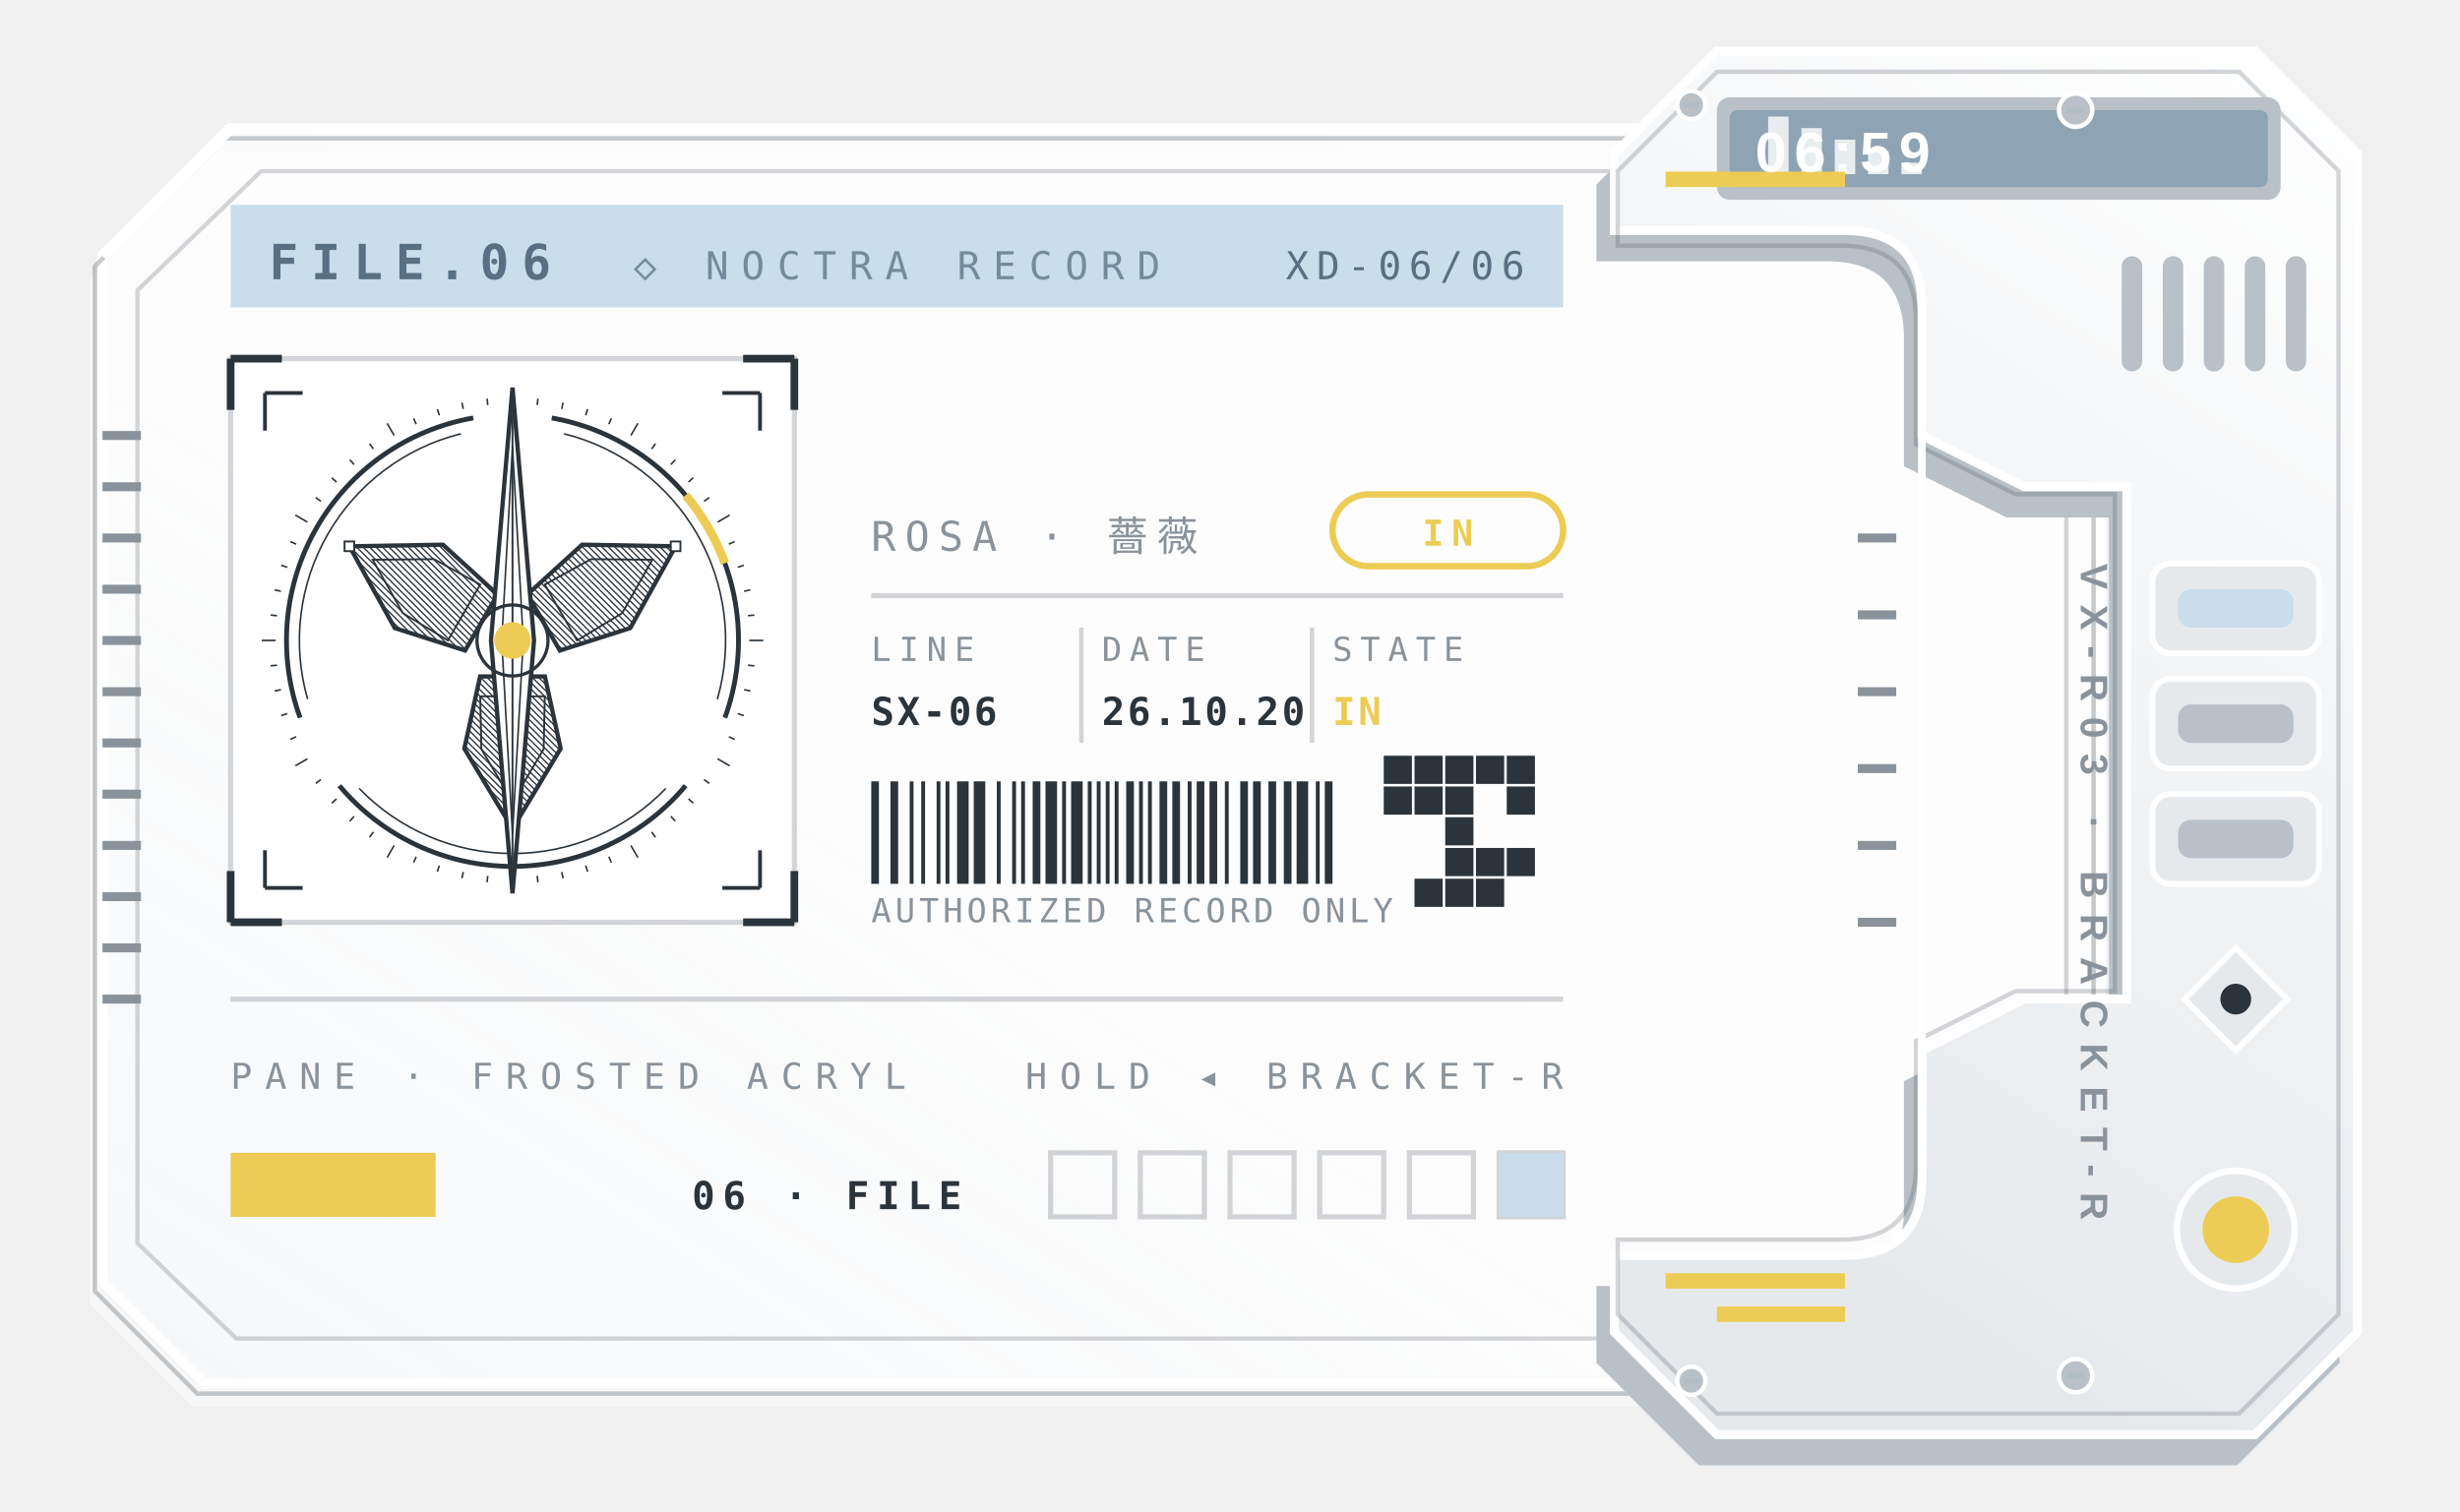
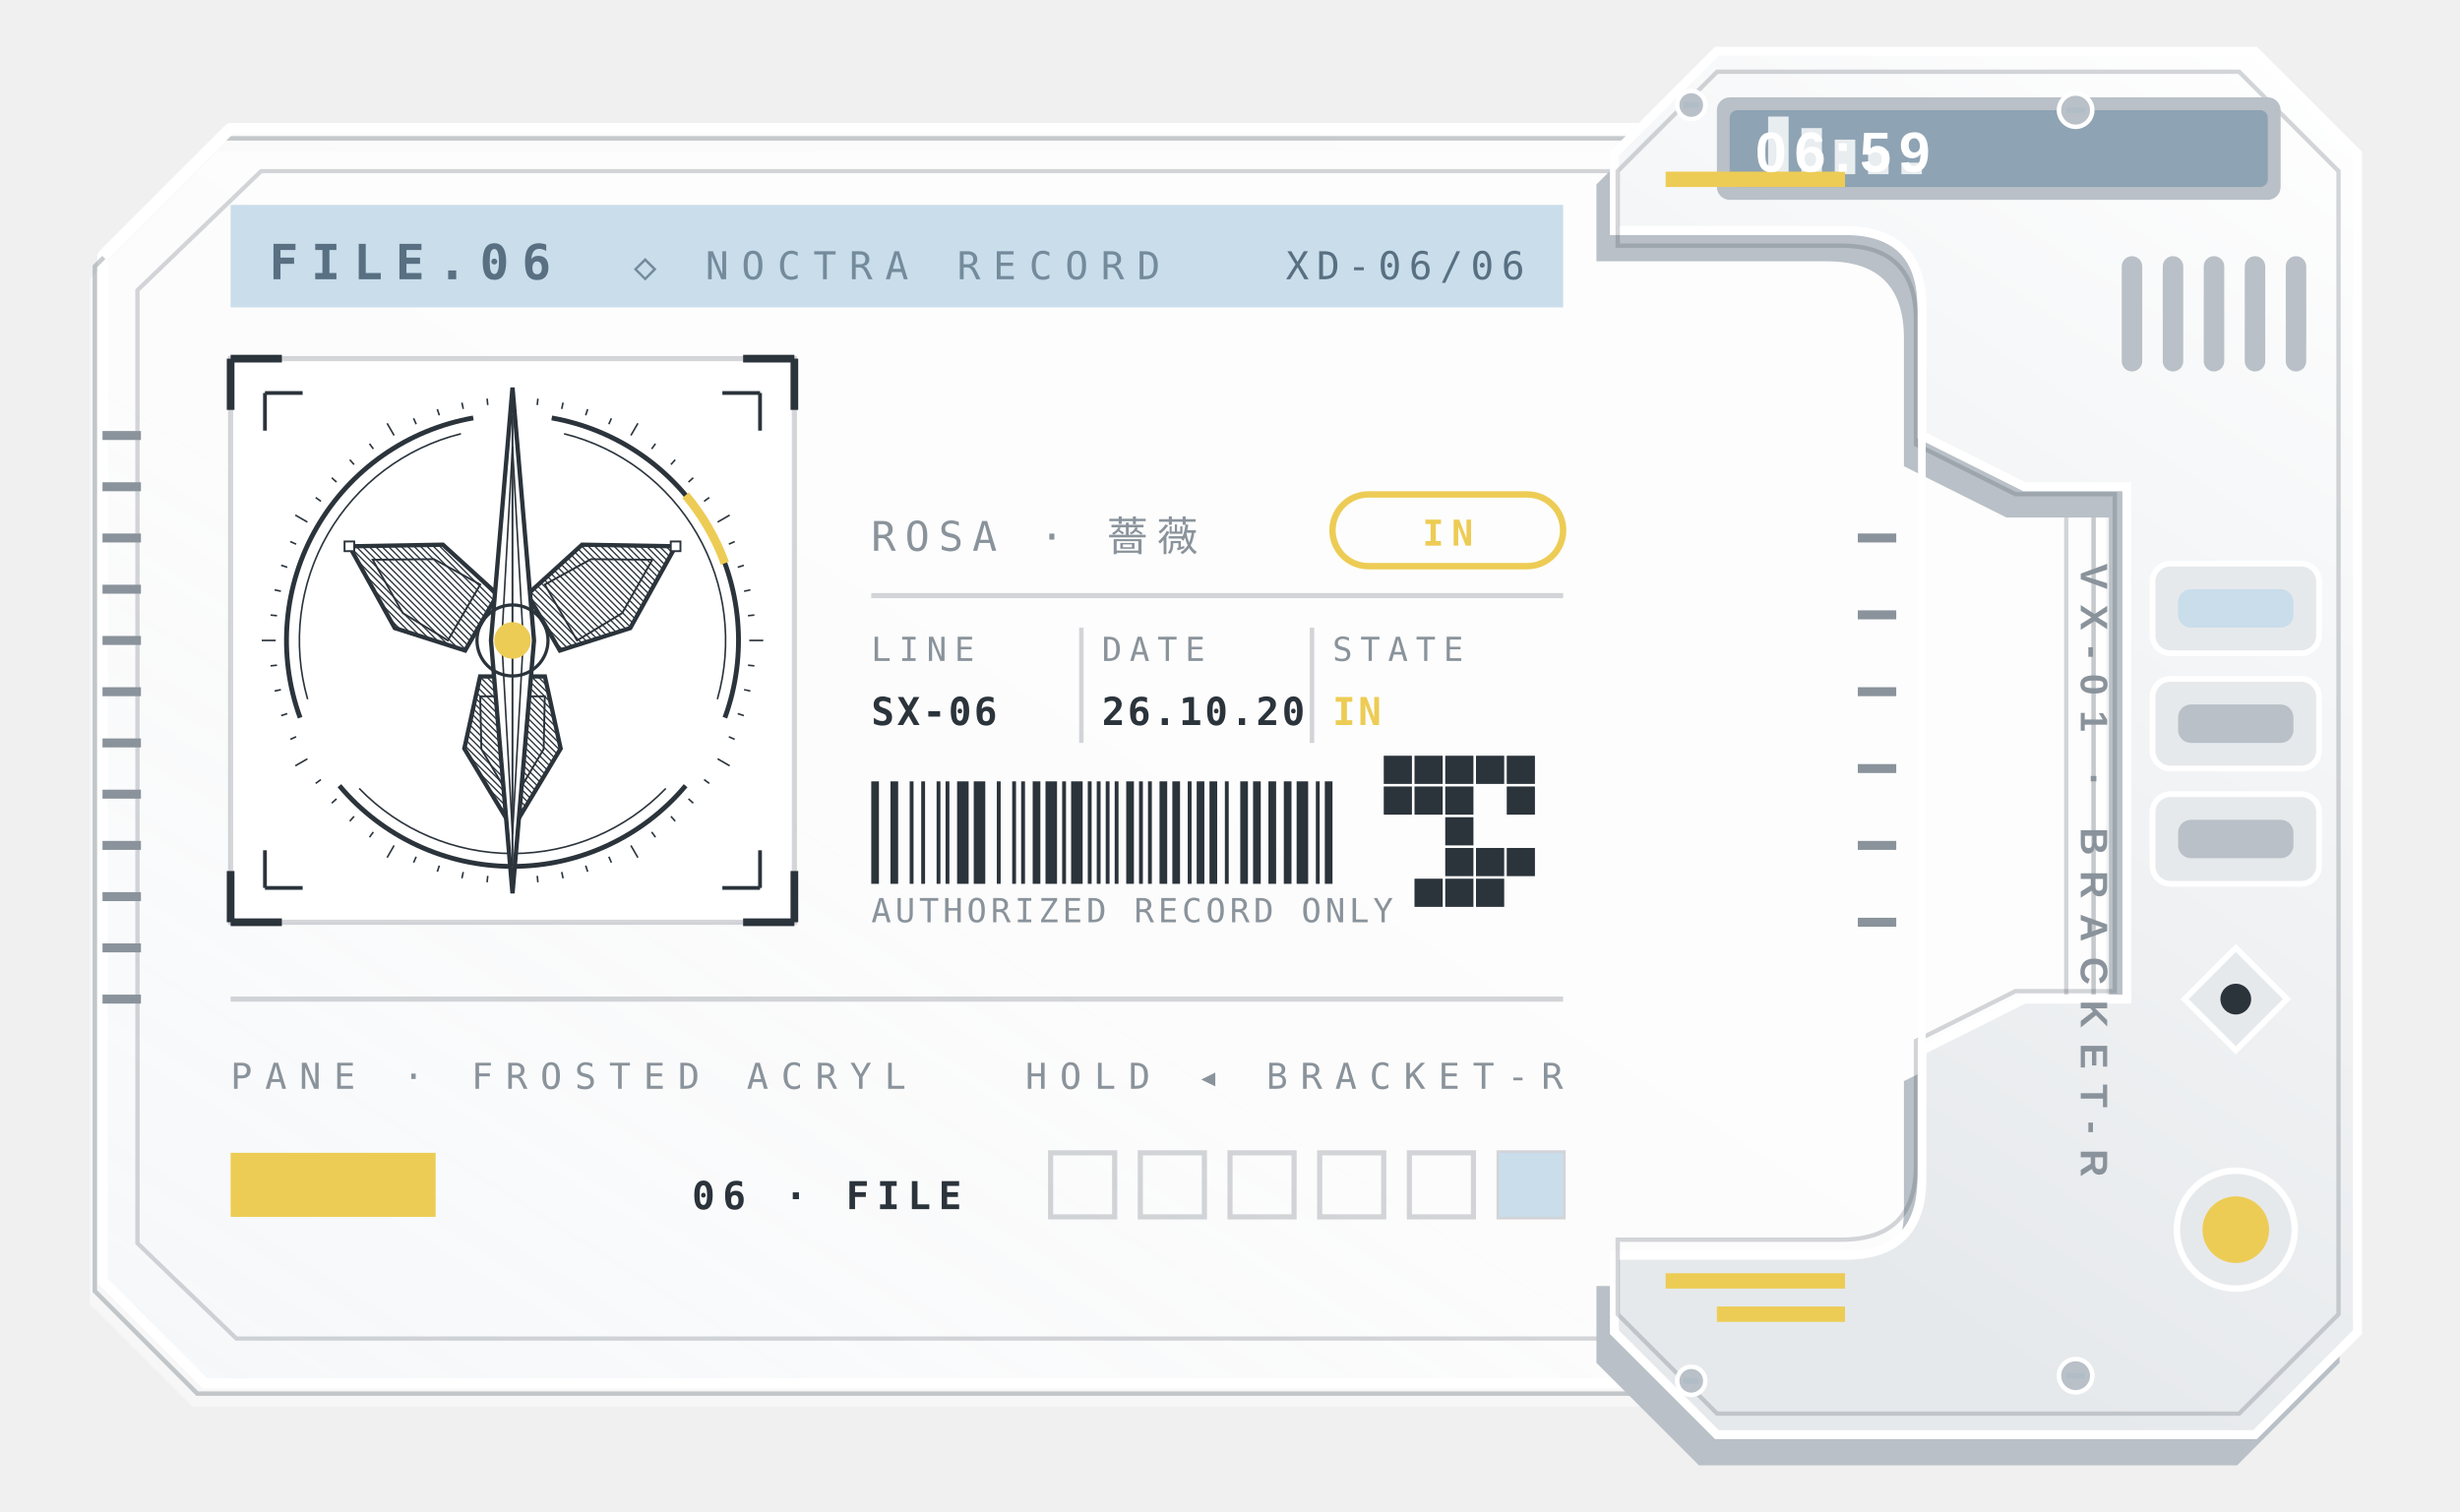
<svg xmlns="http://www.w3.org/2000/svg" width="384" height="236" viewBox="-4 -4 192 118">
  <g transform="translate(184 0) scale(-1 1)">
    <defs>
      <linearGradient id="p5034" x1="0" y1="0" x2="1" y2="1">
        <stop offset="0" stop-color="#FFFFFF" stop-opacity=".82" />
        <stop offset=".6" stop-color="#FFFFFF" stop-opacity=".66" />
        <stop offset="1" stop-color="#F4F7FA" stop-opacity=".74" />
      </linearGradient>
    </defs>
    <path d="M24 6H170L180 16V96L172 104H24Z" fill="rgba(255,255,255,.45)" transform="translate(1 1.8)" />
    <path d="M24 6H170L180 16V96L172 104H24Z" fill="url(#p5034)" />
    <path d="M24 6H170L180 16V96L172 104H24Z" fill="none" stroke="#FFFFFF" stroke-width=".8" />
    <path d="M24 6H170L180 16V96L172 104H24Z" fill="none" stroke="rgba(60,72,84,.28)" stroke-width=".35" transform="translate(.6 .8)" />
    <path d="M24 6H170L180 16V96L172 104H24Z" fill="none" stroke="rgba(60,72,84,.22)" stroke-width=".35" transform="translate(102.0 54.0) scale(.965 .93) translate(-102.0 -54.0)" />
    <path d="M180 30h-3" stroke="#8A939B" stroke-width=".7" />
    <path d="M180 34h-3" stroke="#8A939B" stroke-width=".7" />
    <path d="M180 38h-3" stroke="#8A939B" stroke-width=".7" />
    <path d="M180 42h-3" stroke="#8A939B" stroke-width=".7" />
    <path d="M180 46h-3" stroke="#8A939B" stroke-width=".7" />
    <path d="M180 50h-3" stroke="#8A939B" stroke-width=".7" />
    <path d="M180 54h-3" stroke="#8A939B" stroke-width=".7" />
    <path d="M180 58h-3" stroke="#8A939B" stroke-width=".7" />
    <path d="M180 62h-3" stroke="#8A939B" stroke-width=".7" />
    <path d="M180 66h-3" stroke="#8A939B" stroke-width=".7" />
    <path d="M180 70h-3" stroke="#8A939B" stroke-width=".7" />
    <path d="M180 74h-3" stroke="#8A939B" stroke-width=".7" />
    <path d="M170 6L180 16" stroke="#FFFFFF" stroke-width=".9" />
    <path d="M66 74H170" stroke="rgba(60,72,84,.22)" stroke-width=".4" />
    <rect x="66" y="86" width="5" height="5" fill="none" stroke="rgba(60,72,84,.22)" stroke-width=".4" />
    <rect x="73" y="86" width="5" height="5" fill="none" stroke="rgba(60,72,84,.22)" stroke-width=".4" />
    <rect x="80" y="86" width="5" height="5" fill="none" stroke="rgba(60,72,84,.22)" stroke-width=".4" />
    <rect x="87" y="86" width="5" height="5" fill="none" stroke="rgba(60,72,84,.22)" stroke-width=".4" />
    <rect x="94" y="86" width="5" height="5" fill="none" stroke="rgba(60,72,84,.22)" stroke-width=".4" />
    <rect x="101" y="86" width="5" height="5" fill="none" stroke="rgba(60,72,84,.22)" stroke-width=".4" />
    <rect x="66" y="86" width="5" height="5" fill="#C9DDEB" />
    <rect x="154" y="86" width="16" height="5" fill="#EDCC55" />
    <defs>
      <linearGradient id="b5035" x1="0" y1="0" x2=".35" y2="1">
        <stop offset="0" stop-color="#FFFFFF" />
        <stop offset="1" stop-color="#E6E9EC" />
      </linearGradient>
    </defs>
    <path d="M4 8L12 0H54L62 8V14H44Q38 14 38 20V30L30 34H22V74H30L38 78V88Q38 94 44 94H62V100L54 108H12L4 100Z" fill="#B9C0C7" transform="translate(1.4 2.4)" />
    <path d="M4 8L12 0H54L62 8V14H44Q38 14 38 20V30L30 34H22V74H30L38 78V88Q38 94 44 94H62V100L54 108H12L4 100Z" fill="url(#b5035)" />
    <path d="M4 8L12 0H54L62 8V14H44Q38 14 38 20V30L30 34H22V74H30L38 78V88Q38 94 44 94H62V100L54 108H12L4 100Z" fill="none" stroke="#FFFFFF" stroke-width=".7" />
    <path d="M4 8L12 0H54L62 8V14H44Q38 14 38 20V30L30 34H22V74H30L38 78V88Q38 94 44 94H62V100L54 108H12L4 100Z" fill="none" stroke="rgba(60,72,84,.22)" stroke-width=".35" transform="translate(1.6 1.6) scale(.97)" />
    <rect x="10" y="3.6" width="44" height="8" rx="1" fill="#B9C0C7" />
    <rect x="11" y="4.6" width="42" height="6" rx=".6" fill="#8EA3B3" />
    <rect x="38.0" y="8.7" width="1.6" height="0.9" fill="#FFFFFF" opacity=".8" />
    <rect x="40.6" y="7.8" width="1.6" height="1.8" fill="#FFFFFF" opacity=".8" />
    <rect x="43.2" y="6.9" width="1.6" height="2.7" fill="#FFFFFF" opacity=".8" />
    <rect x="45.8" y="6.0" width="1.6" height="3.6" fill="#FFFFFF" opacity=".8" />
    <rect x="48.4" y="5.1" width="1.6" height="4.5" fill="#FFFFFF" opacity=".8" />
    <rect x="8.0" y="16" width="1.6" height="9" rx=".8" fill="#B9C0C7" />
    <rect x="11.2" y="16" width="1.6" height="9" rx=".8" fill="#B9C0C7" />
    <rect x="14.4" y="16" width="1.6" height="9" rx=".8" fill="#B9C0C7" />
    <rect x="17.6" y="16" width="1.6" height="9" rx=".8" fill="#B9C0C7" />
    <rect x="20.8" y="16" width="1.6" height="9" rx=".8" fill="#B9C0C7" />
    <rect x="7" y="40" width="13" height="7" rx="1.4" fill="#E6E9EC" stroke="#FFFFFF" stroke-width=".45" />
    <rect x="9" y="42" width="9" height="3" rx="1" fill="#C9DDEB" />
    <rect x="7" y="49" width="13" height="7" rx="1.4" fill="#E6E9EC" stroke="#FFFFFF" stroke-width=".45" />
    <rect x="9" y="51" width="9" height="3" rx="1" fill="#B9C0C7" />
    <rect x="7" y="58" width="13" height="7" rx="1.4" fill="#E6E9EC" stroke="#FFFFFF" stroke-width=".45" />
    <rect x="9" y="60" width="9" height="3" rx="1" fill="#B9C0C7" />
    <path d="M13.5 70l4 4l-4 4l-4 -4Z" fill="#E6E9EC" stroke="#FFFFFF" stroke-width=".45" />
    <circle cx="13.5" cy="74" r="1.2" fill="#2B333B" />
    <path d="M44 96H58" stroke="#EDCC55" stroke-width="1.2" />
    <path d="M44 98.6H54" stroke="#EDCC55" stroke-width="1.2" />
    <path d="M44 10H58" stroke="#EDCC55" stroke-width="1.2" />
    <circle cx="13.5" cy="92" r="4.6" fill="#E6E9EC" stroke="#FFFFFF" stroke-width=".5" />
    <circle cx="13.5" cy="92" r="2.6" fill="#EDCC55">
      <animate attributeName="opacity" values="1;.35;1" dur="1.8s" repeatCount="indefinite" />
    </circle>
    <circle cx="26" cy="4.6" r="1.3" fill="#B9C0C7" stroke="#FFFFFF" stroke-width=".35" />
    <path d="M25.285 4.6H26.715" stroke="#B0BDC7" stroke-width=".45" />
    <circle cx="26" cy="103.4" r="1.3" fill="#B9C0C7" stroke="#FFFFFF" stroke-width=".35" />
    <path d="M25.285 103.4H26.715" stroke="#B0BDC7" stroke-width=".45" />
    <circle cx="56" cy="4.2" r="1.1" fill="#B9C0C7" stroke="#FFFFFF" stroke-width=".35" />
    <path d="M55.395 4.2H56.605" stroke="#B0BDC7" stroke-width=".45" />
    <circle cx="56" cy="103.8" r="1.1" fill="#B9C0C7" stroke="#FFFFFF" stroke-width=".35" />
    <path d="M55.395 103.8H56.605" stroke="#B0BDC7" stroke-width=".45" />
    <path d="M38 20V88" stroke="#FFFFFF" stroke-width=".6" />
    <path d="M40 38h3" stroke="#8A939B" stroke-width=".7" />
    <path d="M40 44h3" stroke="#8A939B" stroke-width=".7" />
    <path d="M40 50h3" stroke="#8A939B" stroke-width=".7" />
    <path d="M40 56h3" stroke="#8A939B" stroke-width=".7" />
    <path d="M40 62h3" stroke="#8A939B" stroke-width=".7" />
    <path d="M40 68h3" stroke="#8A939B" stroke-width=".7" />
  </g>
  <rect x="14" y="12" width="104" height="8" fill="#C9DDEB" />
  <text x="17" y="17.8" font-family="IBM Plex Mono, Menlo, monospace" font-weight="600" font-size="3.8" letter-spacing="1" text-anchor="start" fill="#587082">FILE.06</text>
  <text x="66.0" y="17.8" font-family="IBM Plex Mono, Menlo, monospace" font-weight="500" font-size="3" letter-spacing="1" text-anchor="middle" fill="#587082" opacity=".75">◇ NOCTRA RECORD</text>
  <text x="115" y="17.8" font-family="IBM Plex Mono, Menlo, monospace" font-weight="500" font-size="3" letter-spacing="0.6" text-anchor="end" fill="#587082">XD-06/06</text>
  <rect x="14" y="24" width="44" height="44" fill="#FFFFFF" stroke="rgba(60,72,84,.22)" stroke-width=".4" />
  <g transform="translate(15 25) scale(0.420)">
    <g>
      <animateTransform attributeName="transform" type="rotate" values="0 50 50;0 50 50;-120 50 50;-120 50 50" keyTimes="0;.45;.65;1" dur="4s" calcMode="spline" keySplines=".7 0 .2 1;.7 0 .2 1;.7 0 .2 1" repeatCount="indefinite" />
      <path d="M57.29 8.64A42 42 0 0 1 89.47 64.36" fill="none" stroke="#2B333B" stroke-width="0.9" />
      <path d="M59.58 11.58A39.6 39.6 0 0 1 88.07 60.92" fill="none" stroke="#2B333B" stroke-width="0.3" />
      <path d="M82.17 77.00A42 42 0 0 1 17.83 77.00" fill="none" stroke="#2B333B" stroke-width="0.9" />
      <path d="M78.49 77.51A39.6 39.6 0 0 1 21.51 77.51" fill="none" stroke="#2B333B" stroke-width="0.3" />
      <path d="M10.53 64.36A42 42 0 0 1 42.71 8.64" fill="none" stroke="#2B333B" stroke-width="0.9" />
      <path d="M11.93 60.92A39.6 39.6 0 0 1 40.42 11.58" fill="none" stroke="#2B333B" stroke-width="0.3" />
      <path d="M94.00 50.00L96.60 50.00M93.76 54.60L94.95 54.72M93.04 59.15L94.21 59.40M91.85 63.60L92.99 63.97M90.20 67.90L91.29 68.38M88.11 72.00L90.36 73.30M85.60 75.86L86.57 76.57M82.70 79.44L83.59 80.24M79.44 82.70L80.24 83.59M75.86 85.60L76.57 86.57M72.00 88.11L73.30 90.36M67.90 90.20L68.38 91.29M63.60 91.85L63.97 92.99M59.15 93.04L59.40 94.21M54.60 93.76L54.72 94.95M50.00 94.00L50.00 96.60M45.40 93.76L45.28 94.95M40.85 93.04L40.60 94.21M36.40 91.85L36.03 92.99M32.10 90.20L31.62 91.29M28.00 88.11L26.70 90.36M24.14 85.60L23.43 86.57M20.56 82.70L19.76 83.59M17.30 79.44L16.41 80.24M14.40 75.86L13.43 76.57M11.89 72.00L9.64 73.30M9.80 67.90L8.71 68.38M8.15 63.60L7.01 63.97M6.96 59.15L5.79 59.40M6.24 54.60L5.05 54.72M6.00 50.00L3.40 50.00M6.24 45.40L5.05 45.28M6.96 40.85L5.79 40.60M8.15 36.40L7.01 36.03M9.80 32.10L8.71 31.62M11.89 28.00L9.64 26.70M14.40 24.14L13.43 23.43M17.30 20.56L16.41 19.76M20.56 17.30L19.76 16.41M24.14 14.40L23.43 13.43M28.00 11.89L26.70 9.64M32.10 9.80L31.62 8.71M36.40 8.15L36.03 7.01M40.85 6.96L40.60 5.79M45.40 6.24L45.28 5.05M50.00 6.00L50.00 3.40M54.60 6.24L54.72 5.05M59.15 6.96L59.40 5.79M63.60 8.15L63.97 7.01M67.90 9.80L68.38 8.71M72.00 11.89L73.30 9.64M75.86 14.40L76.57 13.43M79.44 17.30L80.24 16.41M82.70 20.56L83.59 19.76M85.60 24.14L86.57 23.43M88.11 28.00L90.36 26.70M90.20 32.10L91.29 31.62M91.85 36.40L92.99 36.03M93.04 40.85L94.21 40.60M93.76 45.40L94.95 45.28" fill="none" stroke="#2B333B" stroke-width="0.3" />
      <path d="M82.17 23.00A42 42 0 0 1 89.47 35.64" fill="none" stroke="#EDCC55" stroke-width="1.6" />
    </g>
-     <clipPath id="h30">
+     <clipPath id="h18">
      <path d="M52.78 41.44L62.93 32.20L80.31 32.50L71.88 47.70L58.80 51.87Z" />
    </clipPath>
-     <g clip-path="url(#h30)">
+     <g clip-path="url(#h18)">
      <path d="M-60.00 -10L60.00 110M-58.80 -10L61.20 110M-57.60 -10L62.40 110M-56.40 -10L63.60 110M-55.20 -10L64.80 110M-54.00 -10L66.00 110M-52.80 -10L67.20 110M-51.60 -10L68.40 110M-50.40 -10L69.60 110M-49.20 -10L70.80 110M-48.00 -10L72.00 110M-46.80 -10L73.20 110M-45.60 -10L74.40 110M-44.40 -10L75.60 110M-43.20 -10L76.80 110M-42.00 -10L78.00 110M-40.80 -10L79.20 110M-39.60 -10L80.40 110M-38.40 -10L81.60 110M-37.20 -10L82.80 110M-36.00 -10L84.00 110M-34.80 -10L85.20 110M-33.60 -10L86.40 110M-32.40 -10L87.60 110M-31.20 -10L88.80 110M-30.00 -10L90.00 110M-28.80 -10L91.20 110M-27.60 -10L92.40 110M-26.40 -10L93.60 110M-25.20 -10L94.80 110M-24.00 -10L96.00 110M-22.80 -10L97.20 110M-21.60 -10L98.40 110M-20.40 -10L99.60 110M-19.20 -10L100.80 110M-18.00 -10L102.00 110M-16.80 -10L103.20 110M-15.60 -10L104.40 110M-14.40 -10L105.60 110M-13.20 -10L106.80 110M-12.00 -10L108.00 110M-10.80 -10L109.20 110M-9.60 -10L110.40 110M-8.40 -10L111.60 110M-7.20 -10L112.80 110M-6.00 -10L114.00 110M-4.80 -10L115.20 110M-3.60 -10L116.40 110M-2.40 -10L117.60 110M-1.20 -10L118.80 110M0.00 -10L120.00 110M1.20 -10L121.20 110M2.40 -10L122.40 110M3.60 -10L123.60 110M4.80 -10L124.80 110M6.00 -10L126.00 110M7.20 -10L127.20 110M8.40 -10L128.40 110M9.60 -10L129.60 110M10.80 -10L130.80 110M12.00 -10L132.00 110M13.20 -10L133.20 110M14.40 -10L134.40 110M15.60 -10L135.60 110M16.80 -10L136.80 110M18.00 -10L138.00 110M19.20 -10L139.20 110M20.40 -10L140.40 110M21.60 -10L141.60 110M22.80 -10L142.80 110M24.00 -10L144.00 110M25.20 -10L145.20 110M26.40 -10L146.40 110M27.60 -10L147.60 110M28.80 -10L148.80 110M30.00 -10L150.00 110M31.20 -10L151.20 110M32.40 -10L152.40 110M33.60 -10L153.60 110M34.80 -10L154.80 110M36.00 -10L156.00 110M37.20 -10L157.20 110M38.40 -10L158.40 110M39.60 -10L159.60 110M40.80 -10L160.80 110M42.00 -10L162.00 110M43.20 -10L163.20 110M44.40 -10L164.40 110M45.60 -10L165.60 110M46.80 -10L166.80 110M48.00 -10L168.00 110M49.20 -10L169.20 110M50.40 -10L170.40 110M51.60 -10L171.60 110M52.80 -10L172.80 110M54.00 -10L174.00 110M55.20 -10L175.20 110M56.40 -10L176.40 110M57.60 -10L177.60 110M58.80 -10L178.80 110M60.00 -10L180.00 110M61.20 -10L181.20 110M62.40 -10L182.40 110M63.60 -10L183.60 110M64.80 -10L184.80 110M66.00 -10L186.00 110M67.20 -10L187.20 110M68.40 -10L188.40 110M69.60 -10L189.60 110M70.80 -10L190.80 110M72.00 -10L192.00 110M73.20 -10L193.20 110M74.40 -10L194.40 110M75.60 -10L195.60 110M76.80 -10L196.80 110M78.00 -10L198.00 110M79.20 -10L199.20 110M80.40 -10L200.40 110M81.60 -10L201.60 110M82.80 -10L202.80 110M84.00 -10L204.00 110M85.20 -10L205.20 110M86.40 -10L206.40 110M87.60 -10L207.60 110M88.80 -10L208.80 110M90.00 -10L210.00 110M91.20 -10L211.20 110M92.40 -10L212.40 110M93.60 -10L213.60 110M94.80 -10L214.80 110M96.00 -10L216.00 110M97.20 -10L217.20 110M98.40 -10L218.40 110M99.60 -10L219.60 110M100.80 -10L220.80 110M102.00 -10L222.00 110M103.20 -10L223.20 110M104.40 -10L224.40 110M105.60 -10L225.60 110M106.80 -10L226.80 110M108.00 -10L228.00 110M109.20 -10L229.20 110M110.40 -10L230.40 110M111.60 -10L231.60 110M112.80 -10L232.80 110M114.00 -10L234.00 110M115.20 -10L235.20 110M116.40 -10L236.40 110M117.60 -10L237.60 110M118.80 -10L238.80 110M120.00 -10L240.00 110M121.20 -10L241.20 110M122.40 -10L242.40 110M123.60 -10L243.60 110M124.80 -10L244.80 110M126.00 -10L246.00 110M127.20 -10L247.20 110M128.40 -10L248.40 110M129.60 -10L249.60 110M130.80 -10L250.80 110M132.00 -10L252.00 110M133.20 -10L253.20 110M134.40 -10L254.40 110M135.60 -10L255.60 110M136.80 -10L256.80 110M138.00 -10L258.00 110" fill="none" stroke="#2B333B" stroke-width="0.25">
        <animateTransform attributeName="transform" type="translate" values="0 0;1.20 0" dur="1.6s" repeatCount="indefinite" />
      </path>
    </g>
    <path d="M52.78 41.44L62.93 32.20L80.31 32.50L71.88 47.70L58.80 51.87Z" fill="none" stroke="#2B333B" stroke-width="0.8" stroke-linejoin="miter" />
    <path d="M56.00 39.61L64.59 34.89L75.98 35.00L70.38 44.92L62.00 50.00Z" fill="none" stroke="#2B333B" stroke-width="0.35" stroke-linejoin="miter" stroke-dasharray="70">
      <animate attributeName="stroke-dashoffset" values="70;70;0;0" keyTimes="0;0.1;0.3;1" dur="4s" calcMode="spline" keySplines="0 0 1 1;.6 0 .2 1;0 0 1 1" repeatCount="indefinite" />
    </path>
    <rect x="79.41" y="31.60" width="1.8" height="1.8" fill="#FFFFFF" stroke="#2B333B" stroke-width="0.35" />
    <g transform="translate(50 50)">
      <g opacity="0">
        <animateTransform attributeName="transform" type="scale" values="1;1;1.12;1.12" keyTimes="0;0.3;0.5;1" dur="4s" repeatCount="indefinite" />
        <animate attributeName="opacity" values="0;0;.9;0;0" keyTimes="0;0.3;0.31;0.5;1" dur="4s" repeatCount="indefinite" />
        <g transform="translate(-50 -50)">
          <path d="M52.78 41.44L62.93 32.20L80.31 32.50L71.88 47.70L58.80 51.87Z" fill="none" stroke="#EDCC55" stroke-width="0.5" stroke-linejoin="miter" />
        </g>
      </g>
    </g>
-     <clipPath id="h31">
+     <clipPath id="h19">
      <path d="M56.02 56.69L58.95 70.10L50.00 85.00L41.05 70.10L43.98 56.69Z" />
    </clipPath>
-     <g clip-path="url(#h31)">
+     <g clip-path="url(#h19)">
      <path d="M-60.00 -10L60.00 110M-58.80 -10L61.20 110M-57.60 -10L62.40 110M-56.40 -10L63.60 110M-55.20 -10L64.80 110M-54.00 -10L66.00 110M-52.80 -10L67.20 110M-51.60 -10L68.40 110M-50.40 -10L69.60 110M-49.20 -10L70.80 110M-48.00 -10L72.00 110M-46.80 -10L73.20 110M-45.60 -10L74.40 110M-44.40 -10L75.60 110M-43.20 -10L76.80 110M-42.00 -10L78.00 110M-40.80 -10L79.20 110M-39.60 -10L80.40 110M-38.40 -10L81.60 110M-37.20 -10L82.80 110M-36.00 -10L84.00 110M-34.80 -10L85.20 110M-33.60 -10L86.40 110M-32.40 -10L87.60 110M-31.20 -10L88.80 110M-30.00 -10L90.00 110M-28.80 -10L91.20 110M-27.60 -10L92.40 110M-26.40 -10L93.60 110M-25.20 -10L94.80 110M-24.00 -10L96.00 110M-22.80 -10L97.20 110M-21.60 -10L98.40 110M-20.40 -10L99.60 110M-19.20 -10L100.80 110M-18.00 -10L102.00 110M-16.80 -10L103.20 110M-15.60 -10L104.40 110M-14.40 -10L105.60 110M-13.20 -10L106.80 110M-12.00 -10L108.00 110M-10.80 -10L109.20 110M-9.60 -10L110.40 110M-8.40 -10L111.60 110M-7.20 -10L112.80 110M-6.00 -10L114.00 110M-4.80 -10L115.20 110M-3.60 -10L116.40 110M-2.40 -10L117.60 110M-1.20 -10L118.80 110M0.00 -10L120.00 110M1.20 -10L121.20 110M2.40 -10L122.40 110M3.60 -10L123.60 110M4.80 -10L124.80 110M6.00 -10L126.00 110M7.20 -10L127.20 110M8.40 -10L128.40 110M9.60 -10L129.60 110M10.80 -10L130.80 110M12.00 -10L132.00 110M13.20 -10L133.20 110M14.40 -10L134.40 110M15.60 -10L135.60 110M16.80 -10L136.80 110M18.00 -10L138.00 110M19.20 -10L139.20 110M20.40 -10L140.40 110M21.60 -10L141.60 110M22.80 -10L142.80 110M24.00 -10L144.00 110M25.20 -10L145.20 110M26.40 -10L146.40 110M27.60 -10L147.60 110M28.80 -10L148.80 110M30.00 -10L150.00 110M31.20 -10L151.20 110M32.40 -10L152.40 110M33.60 -10L153.60 110M34.80 -10L154.80 110M36.00 -10L156.00 110M37.20 -10L157.20 110M38.40 -10L158.40 110M39.60 -10L159.60 110M40.80 -10L160.80 110M42.00 -10L162.00 110M43.20 -10L163.20 110M44.40 -10L164.40 110M45.60 -10L165.60 110M46.80 -10L166.80 110M48.00 -10L168.00 110M49.20 -10L169.20 110M50.40 -10L170.40 110M51.60 -10L171.60 110M52.80 -10L172.80 110M54.00 -10L174.00 110M55.20 -10L175.20 110M56.40 -10L176.40 110M57.60 -10L177.60 110M58.80 -10L178.80 110M60.00 -10L180.00 110M61.20 -10L181.20 110M62.40 -10L182.40 110M63.60 -10L183.60 110M64.80 -10L184.80 110M66.00 -10L186.00 110M67.20 -10L187.20 110M68.40 -10L188.40 110M69.60 -10L189.60 110M70.80 -10L190.80 110M72.00 -10L192.00 110M73.20 -10L193.20 110M74.40 -10L194.40 110M75.60 -10L195.60 110M76.80 -10L196.80 110M78.00 -10L198.00 110M79.20 -10L199.20 110M80.40 -10L200.40 110M81.60 -10L201.60 110M82.80 -10L202.80 110M84.00 -10L204.00 110M85.20 -10L205.20 110M86.40 -10L206.40 110M87.60 -10L207.60 110M88.80 -10L208.80 110M90.00 -10L210.00 110M91.20 -10L211.20 110M92.40 -10L212.40 110M93.60 -10L213.60 110M94.80 -10L214.80 110M96.00 -10L216.00 110M97.20 -10L217.20 110M98.40 -10L218.40 110M99.60 -10L219.60 110M100.80 -10L220.80 110M102.00 -10L222.00 110M103.20 -10L223.20 110M104.40 -10L224.40 110M105.60 -10L225.60 110M106.80 -10L226.80 110M108.00 -10L228.00 110M109.20 -10L229.20 110M110.40 -10L230.40 110M111.60 -10L231.60 110M112.80 -10L232.80 110M114.00 -10L234.00 110M115.20 -10L235.20 110M116.40 -10L236.40 110M117.60 -10L237.60 110M118.80 -10L238.80 110M120.00 -10L240.00 110M121.20 -10L241.20 110M122.40 -10L242.40 110M123.60 -10L243.60 110M124.80 -10L244.80 110M126.00 -10L246.00 110M127.20 -10L247.20 110M128.40 -10L248.40 110M129.60 -10L249.60 110M130.80 -10L250.80 110M132.00 -10L252.00 110M133.20 -10L253.20 110M134.40 -10L254.40 110M135.60 -10L255.60 110M136.80 -10L256.80 110M138.00 -10L258.00 110" fill="none" stroke="#2B333B" stroke-width="0.25">
        <animateTransform attributeName="transform" type="translate" values="0 0;1.20 0" dur="1.6s" repeatCount="indefinite" />
      </path>
    </g>
    <path d="M56.02 56.69L58.95 70.10L50.00 85.00L41.05 70.10L43.98 56.69Z" fill="none" stroke="#2B333B" stroke-width="0.8" stroke-linejoin="miter" />
    <path d="M56.00 60.39L55.79 70.19L50.00 80.00L44.21 70.19L44.00 60.39Z" fill="none" stroke="#2B333B" stroke-width="0.35" stroke-linejoin="miter" stroke-dasharray="70">
      <animate attributeName="stroke-dashoffset" values="70;70;0;0" keyTimes="0;0.18;0.38;1" dur="4s" calcMode="spline" keySplines="0 0 1 1;.6 0 .2 1;0 0 1 1" repeatCount="indefinite" />
    </path>
    <rect x="49.10" y="84.10" width="1.8" height="1.8" fill="#FFFFFF" stroke="#2B333B" stroke-width="0.35" />
    <g transform="translate(50 50)">
      <g opacity="0">
        <animateTransform attributeName="transform" type="scale" values="1;1;1.12;1.12" keyTimes="0;0.4;0.6;1" dur="4s" repeatCount="indefinite" />
        <animate attributeName="opacity" values="0;0;.9;0;0" keyTimes="0;0.4;0.41;0.6;1" dur="4s" repeatCount="indefinite" />
        <g transform="translate(-50 -50)">
          <path d="M56.02 56.69L58.95 70.10L50.00 85.00L41.05 70.10L43.98 56.69Z" fill="none" stroke="#EDCC55" stroke-width="0.5" stroke-linejoin="miter" />
        </g>
      </g>
    </g>
-     <clipPath id="h32">
+     <clipPath id="h20">
      <path d="M41.20 51.87L28.12 47.70L19.69 32.50L37.07 32.20L47.22 41.44Z" />
    </clipPath>
-     <g clip-path="url(#h32)">
+     <g clip-path="url(#h20)">
      <path d="M-60.00 -10L60.00 110M-58.80 -10L61.20 110M-57.60 -10L62.40 110M-56.40 -10L63.60 110M-55.20 -10L64.80 110M-54.00 -10L66.00 110M-52.80 -10L67.20 110M-51.60 -10L68.40 110M-50.40 -10L69.60 110M-49.20 -10L70.80 110M-48.00 -10L72.00 110M-46.80 -10L73.20 110M-45.60 -10L74.40 110M-44.40 -10L75.60 110M-43.20 -10L76.80 110M-42.00 -10L78.00 110M-40.80 -10L79.20 110M-39.60 -10L80.40 110M-38.40 -10L81.60 110M-37.20 -10L82.80 110M-36.00 -10L84.00 110M-34.80 -10L85.20 110M-33.60 -10L86.40 110M-32.40 -10L87.60 110M-31.20 -10L88.80 110M-30.00 -10L90.00 110M-28.80 -10L91.20 110M-27.60 -10L92.40 110M-26.40 -10L93.60 110M-25.20 -10L94.80 110M-24.00 -10L96.00 110M-22.80 -10L97.20 110M-21.60 -10L98.40 110M-20.40 -10L99.60 110M-19.20 -10L100.80 110M-18.00 -10L102.00 110M-16.80 -10L103.20 110M-15.60 -10L104.40 110M-14.40 -10L105.60 110M-13.20 -10L106.80 110M-12.00 -10L108.00 110M-10.80 -10L109.20 110M-9.60 -10L110.40 110M-8.40 -10L111.60 110M-7.20 -10L112.80 110M-6.00 -10L114.00 110M-4.80 -10L115.20 110M-3.60 -10L116.40 110M-2.40 -10L117.60 110M-1.20 -10L118.80 110M0.00 -10L120.00 110M1.20 -10L121.20 110M2.40 -10L122.40 110M3.60 -10L123.60 110M4.80 -10L124.80 110M6.00 -10L126.00 110M7.20 -10L127.20 110M8.40 -10L128.40 110M9.60 -10L129.60 110M10.80 -10L130.80 110M12.00 -10L132.00 110M13.20 -10L133.20 110M14.40 -10L134.40 110M15.60 -10L135.60 110M16.80 -10L136.80 110M18.00 -10L138.00 110M19.20 -10L139.20 110M20.40 -10L140.40 110M21.60 -10L141.60 110M22.80 -10L142.80 110M24.00 -10L144.00 110M25.20 -10L145.20 110M26.40 -10L146.40 110M27.60 -10L147.60 110M28.80 -10L148.80 110M30.00 -10L150.00 110M31.20 -10L151.20 110M32.40 -10L152.40 110M33.60 -10L153.60 110M34.80 -10L154.80 110M36.00 -10L156.00 110M37.20 -10L157.20 110M38.40 -10L158.40 110M39.60 -10L159.60 110M40.80 -10L160.80 110M42.00 -10L162.00 110M43.20 -10L163.20 110M44.40 -10L164.40 110M45.60 -10L165.60 110M46.80 -10L166.80 110M48.00 -10L168.00 110M49.20 -10L169.20 110M50.40 -10L170.40 110M51.60 -10L171.60 110M52.80 -10L172.80 110M54.00 -10L174.00 110M55.20 -10L175.20 110M56.40 -10L176.40 110M57.60 -10L177.60 110M58.80 -10L178.80 110M60.00 -10L180.00 110M61.20 -10L181.20 110M62.40 -10L182.40 110M63.60 -10L183.60 110M64.80 -10L184.80 110M66.00 -10L186.00 110M67.20 -10L187.20 110M68.40 -10L188.40 110M69.60 -10L189.60 110M70.80 -10L190.80 110M72.00 -10L192.00 110M73.20 -10L193.20 110M74.40 -10L194.40 110M75.60 -10L195.60 110M76.80 -10L196.80 110M78.00 -10L198.00 110M79.20 -10L199.20 110M80.40 -10L200.40 110M81.60 -10L201.60 110M82.80 -10L202.80 110M84.00 -10L204.00 110M85.20 -10L205.20 110M86.40 -10L206.40 110M87.60 -10L207.60 110M88.80 -10L208.80 110M90.00 -10L210.00 110M91.20 -10L211.20 110M92.40 -10L212.40 110M93.60 -10L213.60 110M94.80 -10L214.80 110M96.00 -10L216.00 110M97.20 -10L217.20 110M98.40 -10L218.40 110M99.60 -10L219.60 110M100.80 -10L220.80 110M102.00 -10L222.00 110M103.20 -10L223.20 110M104.40 -10L224.40 110M105.60 -10L225.60 110M106.80 -10L226.80 110M108.00 -10L228.00 110M109.20 -10L229.20 110M110.40 -10L230.40 110M111.60 -10L231.60 110M112.80 -10L232.80 110M114.00 -10L234.00 110M115.20 -10L235.20 110M116.40 -10L236.40 110M117.60 -10L237.60 110M118.80 -10L238.80 110M120.00 -10L240.00 110M121.20 -10L241.20 110M122.40 -10L242.40 110M123.60 -10L243.60 110M124.80 -10L244.80 110M126.00 -10L246.00 110M127.20 -10L247.20 110M128.40 -10L248.40 110M129.60 -10L249.60 110M130.80 -10L250.80 110M132.00 -10L252.00 110M133.20 -10L253.20 110M134.40 -10L254.40 110M135.60 -10L255.60 110M136.80 -10L256.80 110M138.00 -10L258.00 110" fill="none" stroke="#2B333B" stroke-width="0.25">
        <animateTransform attributeName="transform" type="translate" values="0 0;1.20 0" dur="1.6s" repeatCount="indefinite" />
      </path>
    </g>
    <path d="M41.20 51.87L28.12 47.70L19.69 32.50L37.07 32.20L47.22 41.44Z" fill="none" stroke="#2B333B" stroke-width="0.8" stroke-linejoin="miter" />
    <path d="M38.00 50.00L29.62 44.92L24.02 35.00L35.41 34.89L44.00 39.61Z" fill="none" stroke="#2B333B" stroke-width="0.35" stroke-linejoin="miter" stroke-dasharray="70">
      <animate attributeName="stroke-dashoffset" values="70;70;0;0" keyTimes="0;0.26;0.46;1" dur="4s" calcMode="spline" keySplines="0 0 1 1;.6 0 .2 1;0 0 1 1" repeatCount="indefinite" />
    </path>
    <rect x="18.79" y="31.60" width="1.8" height="1.8" fill="#FFFFFF" stroke="#2B333B" stroke-width="0.35" />
    <g transform="translate(50 50)">
      <g opacity="0">
        <animateTransform attributeName="transform" type="scale" values="1;1;1.12;1.12" keyTimes="0;0.5;0.7;1" dur="4s" repeatCount="indefinite" />
        <animate attributeName="opacity" values="0;0;.9;0;0" keyTimes="0;0.5;0.51;0.7;1" dur="4s" repeatCount="indefinite" />
        <g transform="translate(-50 -50)">
          <path d="M41.20 51.87L28.12 47.70L19.69 32.50L37.07 32.20L47.22 41.44Z" fill="none" stroke="#EDCC55" stroke-width="0.5" stroke-linejoin="miter" />
        </g>
      </g>
    </g>
    <path d="M50.00 3.00L54.00 50.00L50.00 97.00L46.00 50.00Z" fill="#FFFFFF" />
    <path d="M50.00 3.00L54.00 50.00L50.00 97.00L46.00 50.00Z" fill="none" stroke="#2B333B" stroke-width="0.8" stroke-linejoin="miter" />
    <path d="M50 8V92" fill="none" stroke="#2B333B" stroke-width="0.35" />
    <path d="M50.00 14.00L52.00 50.00L50.00 86.00L48.00 50.00Z" fill="none" stroke="#2B333B" stroke-width="0.3" stroke-linejoin="miter" />
-     <clipPath id="bl33">
+     <clipPath id="bl21">
      <path d="M50.00 3.00L54.00 50.00L50.00 97.00L46.00 50.00Z" />
    </clipPath>
-     <g clip-path="url(#bl33)">
+     <g clip-path="url(#bl21)">
      <rect x="44" y="-8" width="12" height="6" fill="#EDCC55" opacity=".8">
        <animate attributeName="y" values="-8;-8;100;100" keyTimes="0;.55;.8;1" dur="4s" calcMode="spline" keySplines="0 0 1 1;.5 0 .5 1;0 0 1 1" repeatCount="indefinite" />
      </rect>
    </g>
    <circle cx="50" cy="50" r="6.6" fill="none" stroke="#2B333B" stroke-width="0.6" />
    <circle cx="50" cy="50" r="3.4" fill="#EDCC55">
      <animate attributeName="opacity" values="1;1;.2;1;.2;1" keyTimes="0;.3;.32;.34;.36;1" dur="4s" repeatCount="indefinite" />
    </circle>
    <g transform="translate(50 50)">
      <g>
        <animateTransform attributeName="transform" type="scale" values="1.2;1.2;.96;1;1" keyTimes="0;.28;.38;.44;1" dur="4s" repeatCount="indefinite" />
        <animate attributeName="opacity" values="0;0;1;.2;1;1;0" keyTimes="0;.28;.32;.35;.38;.92;1" dur="4s" repeatCount="indefinite" />
        <g transform="translate(-50 -50)">
          <path d="M4 4h7M4 4v7M96 4h-7M96 4v7M4 96h7M4 96v-7M96 96h-7M96 96v-7" fill="none" stroke="#2B333B" stroke-width="0.7" />
        </g>
      </g>
    </g>
    <text x="92" y="95" text-anchor="end" font-family="IBM Plex Mono, Menlo, monospace" font-weight="500" font-size="2.4" letter-spacing="0.6" fill="#2B333B" opacity="0" stroke="#FFFFFF" stroke-width="1.4" paint-order="stroke" stroke-linejoin="round">RS-06<animate attributeName="opacity" values="0;0;1;1;0;0" keyTimes="0.000;0.000;0.001;0.250;0.251;1.000" dur="4s" repeatCount="indefinite" />
    </text>
    <text x="92" y="95" text-anchor="end" font-family="IBM Plex Mono, Menlo, monospace" font-weight="500" font-size="2.4" letter-spacing="0.6" fill="#2B333B" opacity="0" stroke="#FFFFFF" stroke-width="1.4" paint-order="stroke" stroke-linejoin="round">RS-06<animate attributeName="opacity" values="0;0;1;1;0;0" keyTimes="0.000;0.250;0.251;0.500;0.501;1.000" dur="4s" repeatCount="indefinite" />
    </text>
    <text x="92" y="95" text-anchor="end" font-family="IBM Plex Mono, Menlo, monospace" font-weight="500" font-size="2.4" letter-spacing="0.6" fill="#2B333B" opacity="0" stroke="#FFFFFF" stroke-width="1.4" paint-order="stroke" stroke-linejoin="round">RS-6A<animate attributeName="opacity" values="0;0;1;1;0;0" keyTimes="0.000;0.500;0.501;0.750;0.751;1.000" dur="4s" repeatCount="indefinite" />
    </text>
    <text x="92" y="95" text-anchor="end" font-family="IBM Plex Mono, Menlo, monospace" font-weight="500" font-size="2.4" letter-spacing="0.6" fill="#2B333B" opacity="0" stroke="#FFFFFF" stroke-width="1.4" paint-order="stroke" stroke-linejoin="round">RS-06<animate attributeName="opacity" values="0;0;1;1;0;0" keyTimes="0.000;0.750;0.751;1.000;1.000;1.000" dur="4s" repeatCount="indefinite" />
    </text>
  </g>
  <path d="M14 24h4M14 24v4M58 24h-4M58 24v4M14 68h4M14 68v-4M58 68h-4M58 68v-4" stroke="#2B333B" stroke-width=".6" fill="none" />
  <text x="64" y="33" font-family="Archivo, Arial, sans-serif" font-weight="800" font-size="10.5" letter-spacing="0" text-anchor="start" fill="#2B333B" />
  <text x="64" y="39" font-family="IBM Plex Mono, Menlo, monospace" font-weight="500" font-size="3.2" letter-spacing="0.7" text-anchor="start" fill="#8A939B">ROSA · 薔薇</text>
  <rect x="100" y="34.6" width="18" height="5.6" rx="2.8" fill="none" stroke="#EDCC55" stroke-width=".5" />
  <text x="109" y="38.6" font-family="IBM Plex Mono, Menlo, monospace" font-weight="700" font-size="2.8" letter-spacing="0.6" text-anchor="middle" fill="#EDCC55">IN</text>
  <path d="M64 42.5H118" stroke="rgba(60,72,84,.22)" stroke-width=".4" />
  <text x="64.0" y="47.6" font-family="IBM Plex Mono, Menlo, monospace" font-weight="500" font-size="2.6" letter-spacing="0.6" text-anchor="start" fill="#8A939B">LINE</text>
  <text x="64.0" y="52.6" font-family="IBM Plex Mono, Menlo, monospace" font-weight="600" font-size="3" letter-spacing="0.2" text-anchor="start" fill="#2B333B">SX-06</text>
  <text x="82.0" y="47.6" font-family="IBM Plex Mono, Menlo, monospace" font-weight="500" font-size="2.6" letter-spacing="0.6" text-anchor="start" fill="#8A939B">DATE</text>
  <text x="82.0" y="52.6" font-family="IBM Plex Mono, Menlo, monospace" font-weight="600" font-size="3" letter-spacing="0.2" text-anchor="start" fill="#2B333B">26.10.20</text>
  <path d="M80.4 45V54" stroke="rgba(60,72,84,.22)" stroke-width=".35" />
  <text x="100.0" y="47.6" font-family="IBM Plex Mono, Menlo, monospace" font-weight="500" font-size="2.6" letter-spacing="0.6" text-anchor="start" fill="#8A939B">STATE</text>
  <text x="100.0" y="52.6" font-family="IBM Plex Mono, Menlo, monospace" font-weight="600" font-size="3" letter-spacing="0.2" text-anchor="start" fill="#EDCC55">IN</text>
  <path d="M98.4 45V54" stroke="rgba(60,72,84,.22)" stroke-width=".35" />
  <rect x="64.00" y="57" width="0.6" height="8" fill="#2B333B" />
  <rect x="65.50" y="57" width="0.6" height="8" fill="#2B333B" />
  <rect x="67.00" y="57" width="0.3" height="8" fill="#2B333B" />
  <rect x="67.90" y="57" width="0.3" height="8" fill="#2B333B" />
  <rect x="69.10" y="57" width="0.3" height="8" fill="#2B333B" />
  <rect x="69.80" y="57" width="0.3" height="8" fill="#2B333B" />
  <rect x="70.70" y="57" width="0.9" height="8" fill="#2B333B" />
  <rect x="72.00" y="57" width="0.9" height="8" fill="#2B333B" />
  <rect x="73.80" y="57" width="0.3" height="8" fill="#2B333B" />
  <rect x="75.00" y="57" width="0.3" height="8" fill="#2B333B" />
  <rect x="75.70" y="57" width="0.3" height="8" fill="#2B333B" />
  <rect x="76.60" y="57" width="0.6" height="8" fill="#2B333B" />
  <rect x="77.60" y="57" width="0.9" height="8" fill="#2B333B" />
  <rect x="78.90" y="57" width="0.3" height="8" fill="#2B333B" />
  <rect x="79.60" y="57" width="0.9" height="8" fill="#2B333B" />
  <rect x="80.90" y="57" width="0.3" height="8" fill="#2B333B" />
  <rect x="81.60" y="57" width="0.3" height="8" fill="#2B333B" />
  <rect x="82.30" y="57" width="0.3" height="8" fill="#2B333B" />
  <rect x="83.00" y="57" width="0.3" height="8" fill="#2B333B" />
  <rect x="83.90" y="57" width="0.6" height="8" fill="#2B333B" />
  <rect x="84.90" y="57" width="0.3" height="8" fill="#2B333B" />
  <rect x="85.60" y="57" width="0.3" height="8" fill="#2B333B" />
  <rect x="86.50" y="57" width="0.6" height="8" fill="#2B333B" />
  <rect x="87.50" y="57" width="0.6" height="8" fill="#2B333B" />
  <rect x="88.70" y="57" width="0.3" height="8" fill="#2B333B" />
  <rect x="89.40" y="57" width="0.6" height="8" fill="#2B333B" />
  <rect x="90.40" y="57" width="0.6" height="8" fill="#2B333B" />
  <rect x="91.60" y="57" width="0.3" height="8" fill="#2B333B" />
  <rect x="92.80" y="57" width="0.6" height="8" fill="#2B333B" />
  <rect x="93.80" y="57" width="0.6" height="8" fill="#2B333B" />
  <rect x="95.00" y="57" width="0.6" height="8" fill="#2B333B" />
  <rect x="96.20" y="57" width="0.6" height="8" fill="#2B333B" />
  <rect x="97.20" y="57" width="0.9" height="8" fill="#2B333B" />
  <rect x="98.70" y="57" width="0.3" height="8" fill="#2B333B" />
  <rect x="99.40" y="57" width="0.6" height="8" fill="#2B333B" />
  <g transform="translate(104 55)">
    <rect x="0.0" y="0.0" width="2.2" height="2.2" fill="#2B333B" />
    <rect x="2.4" y="0.0" width="2.2" height="2.2" fill="#2B333B" />
    <rect x="4.8" y="0.0" width="2.2" height="2.2" fill="#2B333B" />
    <rect x="7.2" y="0.0" width="2.2" height="2.2" fill="#2B333B" />
    <rect x="9.6" y="0.0" width="2.2" height="2.2" fill="#2B333B" />
    <rect x="0.0" y="2.4" width="2.2" height="2.2" fill="#2B333B" />
    <rect x="2.4" y="2.4" width="2.2" height="2.2" fill="#2B333B" />
    <rect x="4.8" y="2.4" width="2.2" height="2.2" fill="#2B333B" />
    <rect x="9.6" y="2.4" width="2.2" height="2.2" fill="#2B333B" />
    <rect x="4.8" y="4.8" width="2.2" height="2.2" fill="#2B333B" />
    <rect x="4.8" y="7.2" width="2.2" height="2.2" fill="#2B333B" />
    <rect x="7.2" y="7.2" width="2.2" height="2.2" fill="#2B333B" />
    <rect x="9.6" y="7.2" width="2.2" height="2.2" fill="#2B333B" />
    <rect x="2.4" y="9.6" width="2.2" height="2.2" fill="#2B333B" />
    <rect x="4.8" y="9.6" width="2.2" height="2.2" fill="#2B333B" />
    <rect x="7.2" y="9.6" width="2.2" height="2.2" fill="#2B333B" />
  </g>
  <text x="64" y="68" font-family="IBM Plex Mono, Menlo, monospace" font-weight="500" font-size="2.6" letter-spacing="0.3" text-anchor="start" fill="#8A939B">AUTHORIZED RECORD ONLY</text>
  <text x="14" y="81" font-family="IBM Plex Mono, Menlo, monospace" font-weight="500" font-size="2.8" letter-spacing="1" text-anchor="start" fill="#8A939B">PANE · FROSTED ACRYL</text>
  <text x="118" y="81" font-family="IBM Plex Mono, Menlo, monospace" font-weight="500" font-size="2.8" letter-spacing="1" text-anchor="end" fill="#8A939B">HOLD ◂ BRACKET-R</text>
  <text x="50" y="90.4" font-family="IBM Plex Mono, Menlo, monospace" font-weight="600" font-size="3" letter-spacing="0.6" text-anchor="start" fill="#2B333B">06 · FILE</text>
  <text x="133" y="9.4" font-family="Archivo, Arial, sans-serif" font-weight="800" font-size="4.4" letter-spacing="0.6" text-anchor="start" fill="#FFFFFF">06:59</text>
-   <text x="0" y="0" font-family="Archivo, Arial, sans-serif" font-weight="700" font-size="3" letter-spacing="1.2" text-anchor="start" fill="#8A939B" transform="translate(158.4 40) rotate(90)">VX-R03 · BRACKET-R</text>
+   <text x="0" y="0" font-family="Archivo, Arial, sans-serif" font-weight="700" font-size="3" letter-spacing="1.2" text-anchor="start" fill="#8A939B" transform="translate(158.4 40) rotate(90)">VX-01 · BRACKET-R</text>
</svg>
